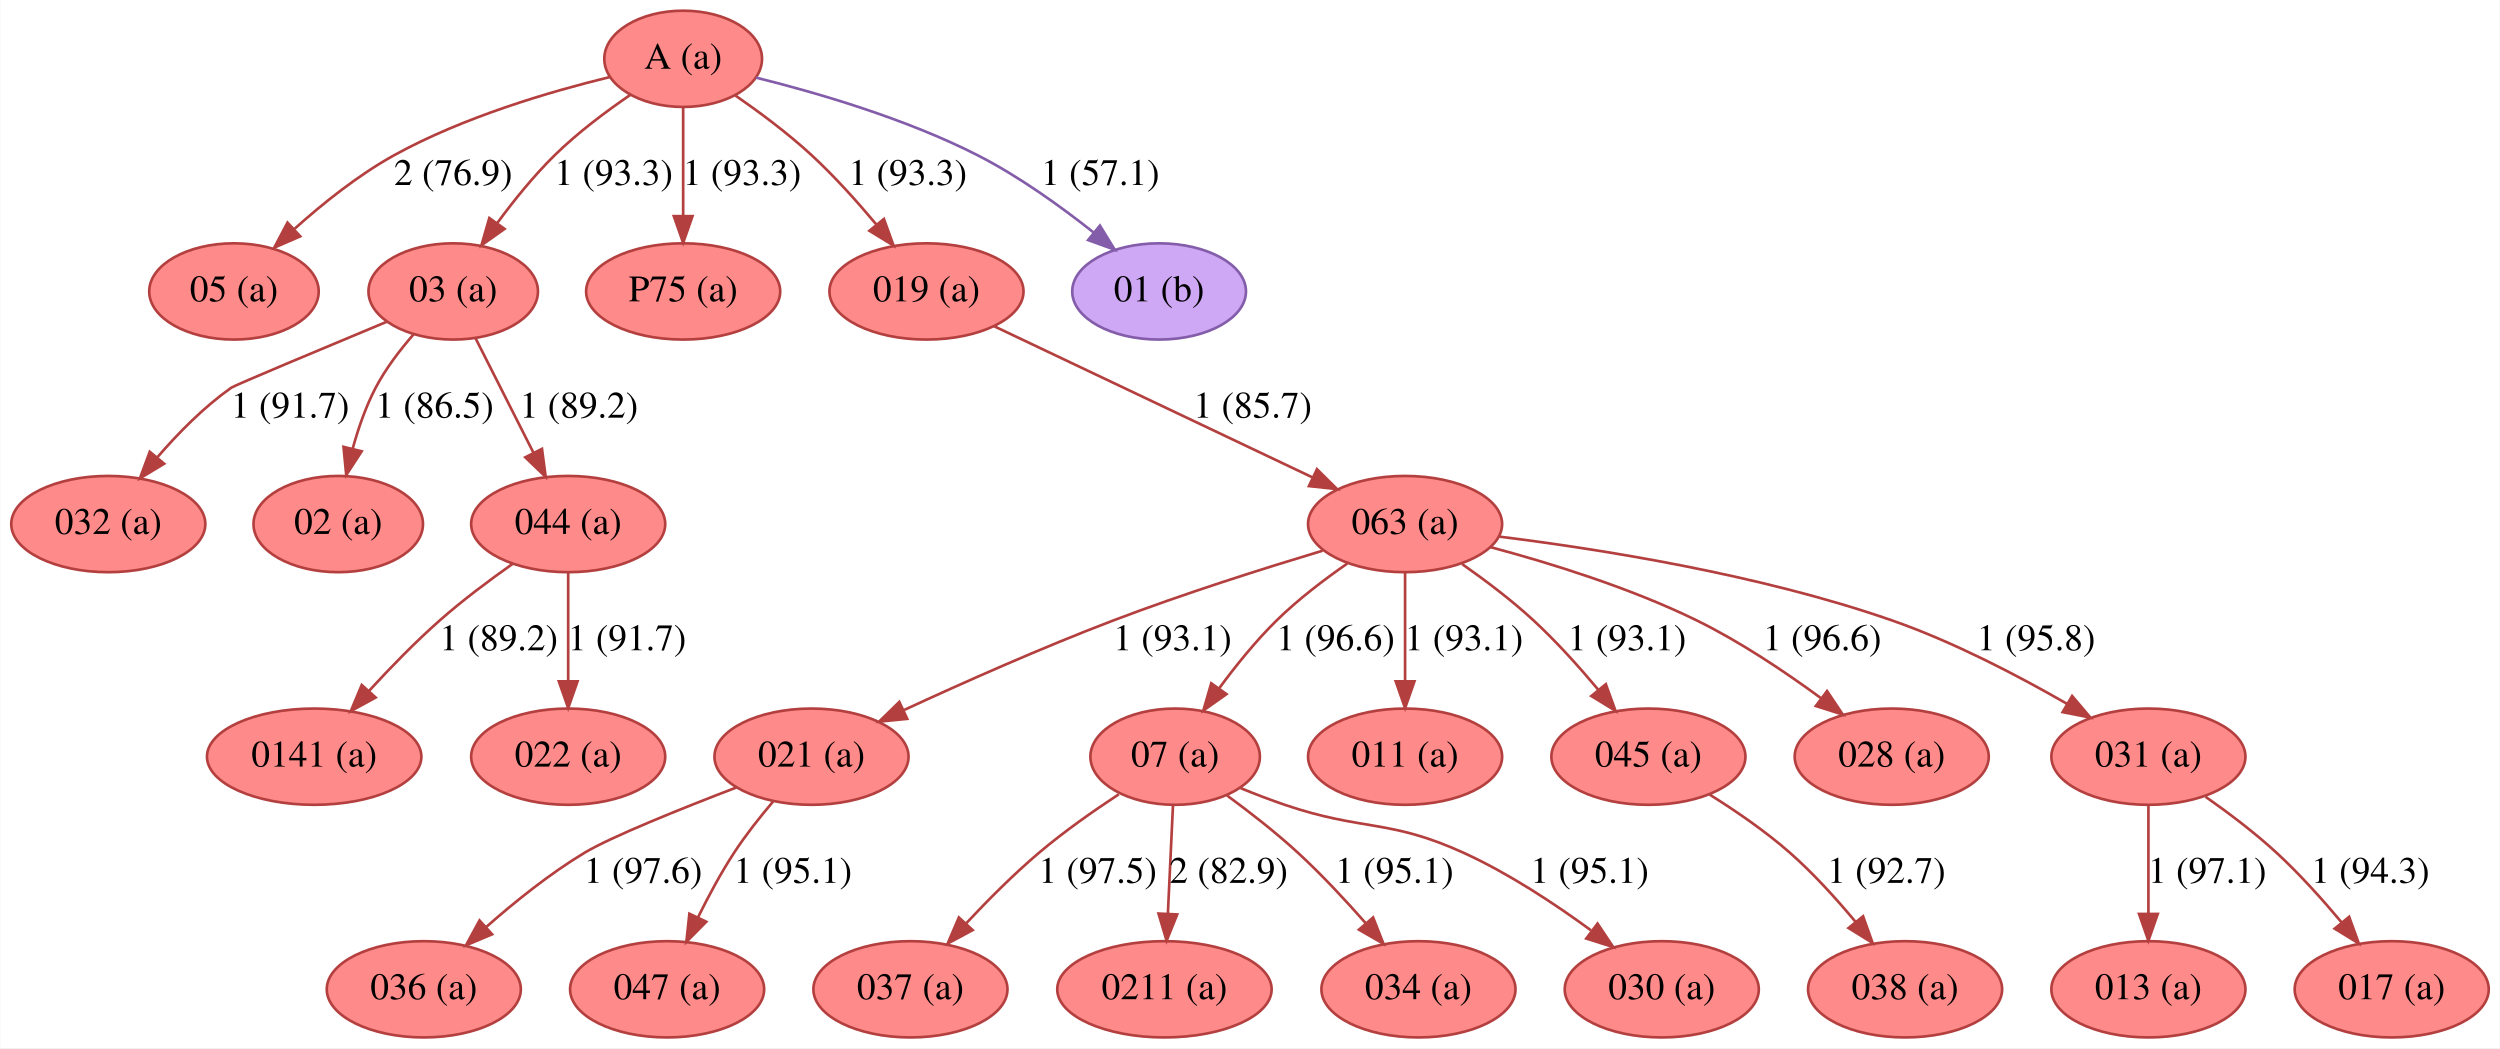
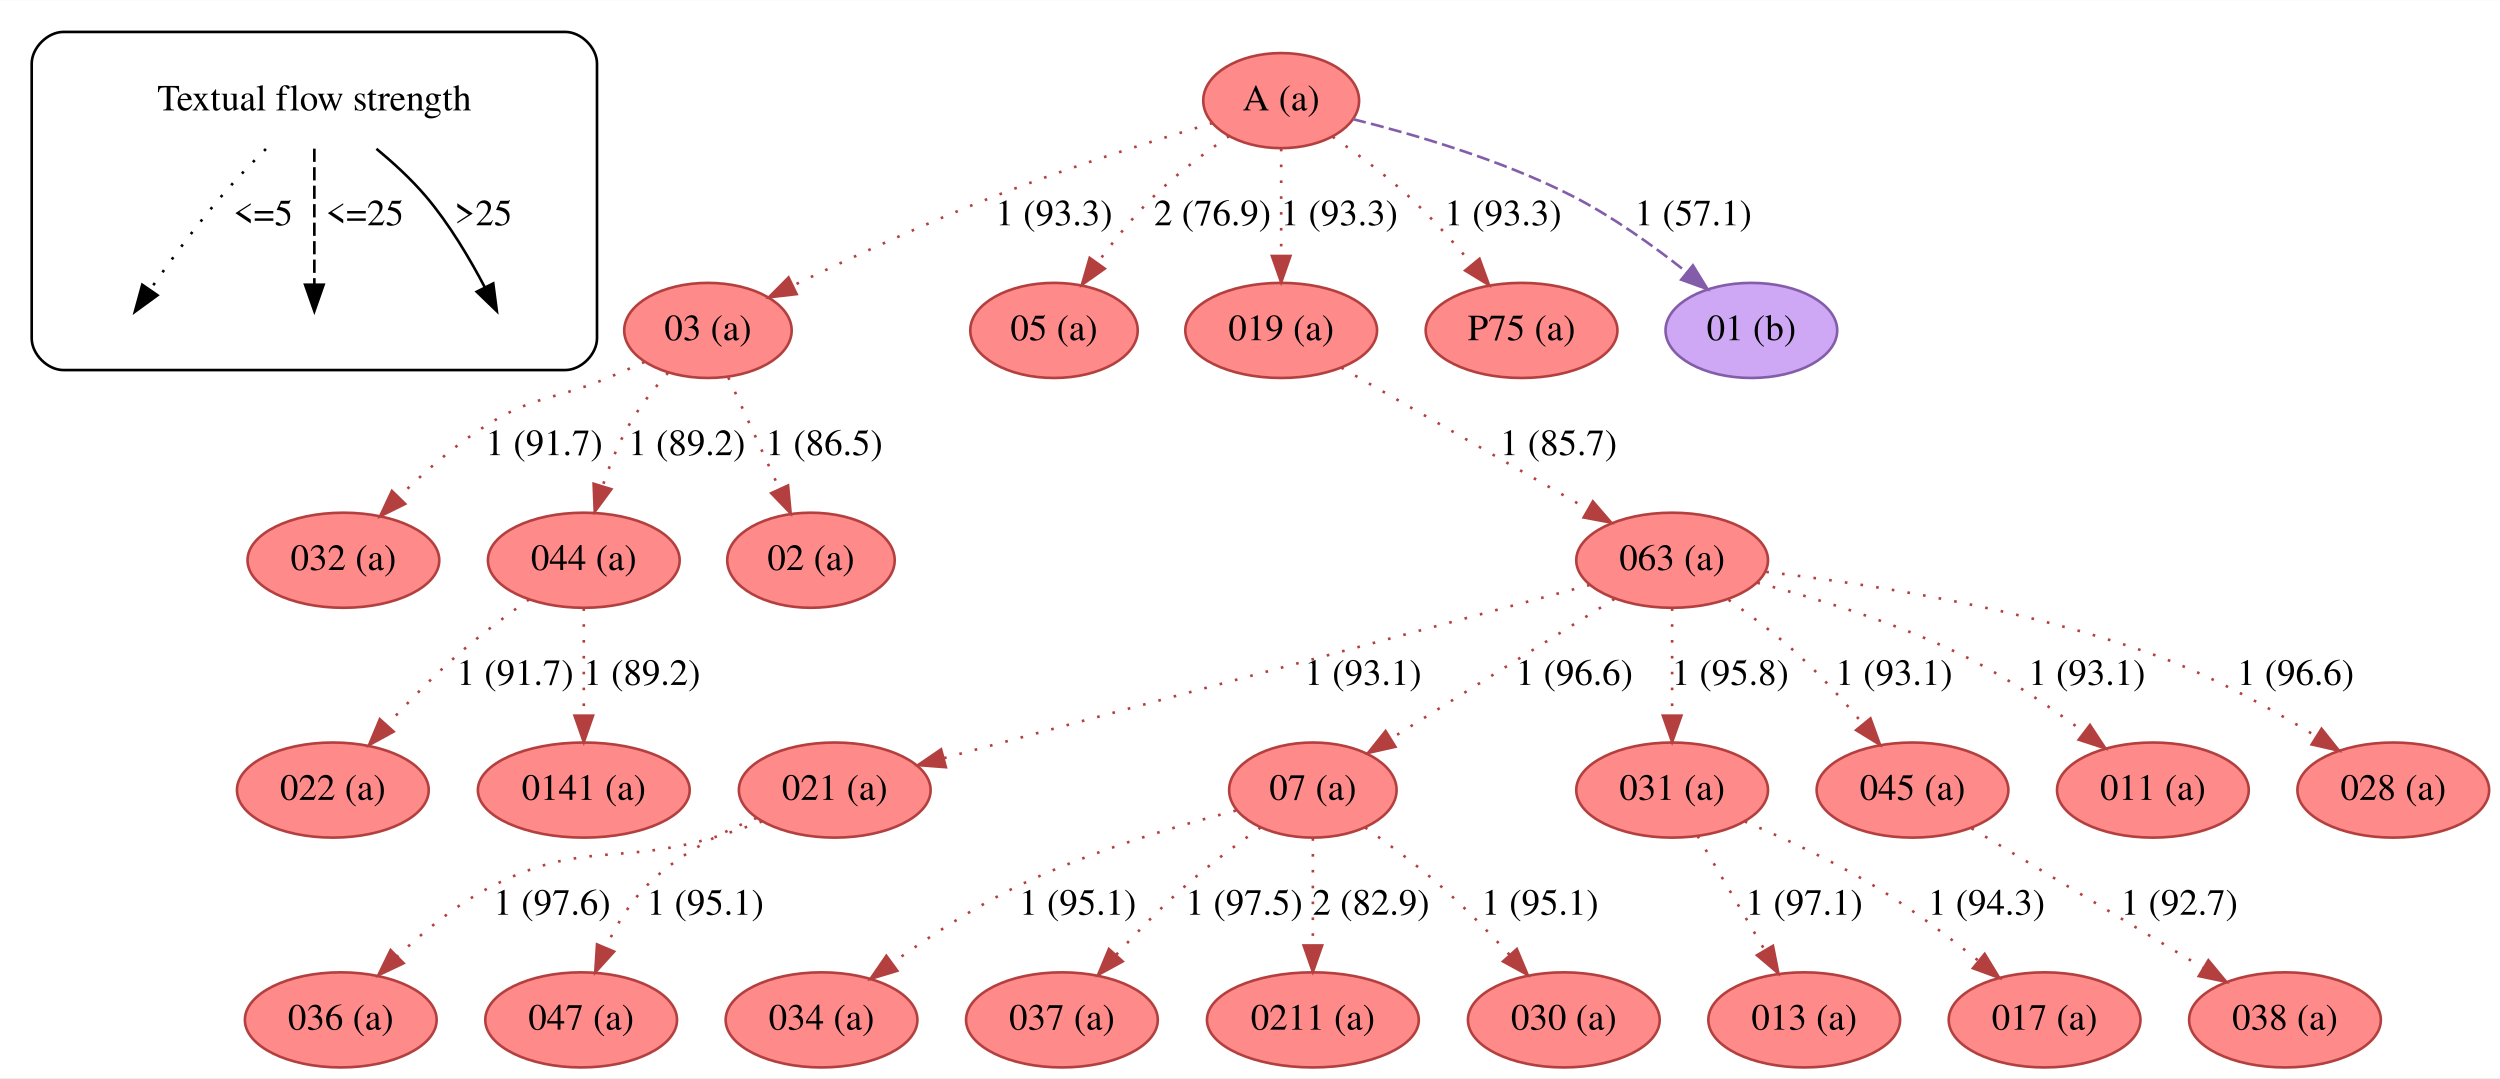
- <svg xmlns="http://www.w3.org/2000/svg" width="935pt" height="392pt" viewBox="0.00 0.00 934.79 392.00">
-   <g id="graph0" class="graph" transform="scale(1 1) rotate(0) translate(4 388)">
-     <polygon fill="white" stroke="none" points="-4,4 -4,-388 930.794,-388 930.794,4 -4,4" />
+ <svg xmlns="http://www.w3.org/2000/svg" width="946pt" height="408pt" viewBox="0.00 0.00 946.40 408.00">
+   <g id="graph0" class="graph" transform="scale(1 1) rotate(0) translate(4 404)">
+     <polygon fill="white" stroke="none" points="-4,4 -4,-404 942.397,-404 942.397,4 -4,4" />
+     <g id="clust1" class="cluster">
+       <path fill="none" stroke="black" d="M20,-264C20,-264 210,-264 210,-264 216,-264 222,-270 222,-276 222,-276 222,-380 222,-380 222,-386 216,-392 210,-392 210,-392 20,-392 20,-392 14,-392 8,-386 8,-380 8,-380 8,-276 8,-276 8,-270 14,-264 20,-264" />
+     </g>
    <g id="node1" class="node">
-       <ellipse fill="#ff8a8a" stroke="#b43f3f" cx="799.397" cy="-18" rx="36.294" ry="18" />
-       <text text-anchor="middle" x="799.397" y="-14.3" font-family="Times,serif" font-size="14.00">013 (a)</text>
-     </g>
-     <g id="node2" class="node">
-       <ellipse fill="#ff8a8a" stroke="#b43f3f" cx="890.397" cy="-18" rx="36.294" ry="18" />
-       <text text-anchor="middle" x="890.397" y="-14.3" font-family="Times,serif" font-size="14.00">017 (a)</text>
-     </g>
-     <g id="node3" class="node">
-       <ellipse fill="#ff8a8a" stroke="#b43f3f" cx="36.397" cy="-192" rx="36.294" ry="18" />
-       <text text-anchor="middle" x="36.397" y="-188.3" font-family="Times,serif" font-size="14.00">032 (a)</text>
-     </g>
-     <g id="node4" class="node">
-       <ellipse fill="#ff8a8a" stroke="#b43f3f" cx="299.397" cy="-105" rx="36.294" ry="18" />
-       <text text-anchor="middle" x="299.397" y="-101.3" font-family="Times,serif" font-size="14.00">021 (a)</text>
+       <text text-anchor="middle" x="115" y="-362.3" font-family="Times,serif" font-size="14.00">Textual flow strength</text>
+     </g>
+     <g id="edge1" class="edge">
+       <path fill="none" stroke="black" stroke-dasharray="1,5" d="M96.666,-347.686C91.132,-342.194 85.161,-335.989 80,-330 70.171,-318.593 60.072,-304.779 52.914,-294.563" />
+       <polygon fill="black" stroke="black" points="55.614,-292.314 47.056,-286.068 49.851,-296.288 55.614,-292.314" />
+       <text text-anchor="middle" x="95.5" y="-318.8" font-family="Times,serif" font-size="14.00">&lt;=5  </text>
+     </g>
+     <g id="edge2" class="edge">
+       <path fill="none" stroke="black" stroke-dasharray="5,2" d="M115,-347.799C115,-332.794 115,-311.174 115,-296.409" />
+       <polygon fill="black" stroke="black" points="118.5,-296.293 115,-286.293 111.5,-296.293 118.5,-296.293" />
+       <text text-anchor="middle" x="134" y="-318.8" font-family="Times,serif" font-size="14.00">  &lt;=25</text>
+     </g>
+     <g id="edge3" class="edge">
+       <path fill="none" stroke="black" d="M138.503,-347.76C144.906,-342.462 151.567,-336.344 157,-330 166.087,-319.39 174.095,-305.689 179.546,-295.313" />
+       <polygon fill="black" stroke="black" points="182.722,-296.789 184.091,-286.283 176.469,-293.642 182.722,-296.789" />
+       <text text-anchor="middle" x="179" y="-318.8" font-family="Times,serif" font-size="14.00">&gt;25</text>
+     </g>
+     <g id="node5" class="node">
+       <ellipse fill="#ff8a8a" stroke="#b43f3f" cx="312" cy="-105" rx="36.294" ry="18" />
+       <text text-anchor="middle" x="312" y="-101.3" font-family="Times,serif" font-size="14.00">021 (a)</text>
+     </g>
+     <g id="node6" class="node">
+       <ellipse fill="#ff8a8a" stroke="#b43f3f" cx="125" cy="-18" rx="36.294" ry="18" />
+       <text text-anchor="middle" x="125" y="-14.3" font-family="Times,serif" font-size="14.00">036 (a)</text>
+     </g>
+     <g id="edge4" class="edge">
+       <path fill="none" stroke="#b43f3f" stroke-dasharray="1,5" d="M284.48,-93.115C278.444,-90.929 272.048,-88.764 266,-87 229.763,-76.432 216.781,-85.842 183,-69 169.537,-62.288 156.644,-51.74 146.447,-42.06" />
+       <polygon fill="#b43f3f" stroke="#b43f3f" points="148.782,-39.446 139.21,-34.904 143.86,-44.424 148.782,-39.446" />
+       <text text-anchor="middle" x="205" y="-57.8" font-family="Times,serif" font-size="14.00">1 (97.6)</text>
+     </g>
+     <g id="node7" class="node">
+       <ellipse fill="#ff8a8a" stroke="#b43f3f" cx="216" cy="-18" rx="36.294" ry="18" />
+       <text text-anchor="middle" x="216" y="-14.3" font-family="Times,serif" font-size="14.00">047 (a)</text>
+     </g>
+     <g id="edge5" class="edge">
+       <path fill="none" stroke="#b43f3f" stroke-dasharray="1,5" d="M282.373,-94.421C268.482,-88.764 252.499,-80.434 241,-69 234.372,-62.409 229.192,-53.7 225.31,-45.4" />
+       <polygon fill="#b43f3f" stroke="#b43f3f" points="228.453,-43.847 221.339,-35.996 222.004,-46.57 228.453,-43.847" />
+       <text text-anchor="middle" x="263" y="-57.8" font-family="Times,serif" font-size="14.00">1 (95.1)</text>
    </g>
    <g id="node8" class="node">
-       <ellipse fill="#ff8a8a" stroke="#b43f3f" cx="154.397" cy="-18" rx="36.294" ry="18" />
-       <text text-anchor="middle" x="154.397" y="-14.3" font-family="Times,serif" font-size="14.00">036 (a)</text>
-     </g>
-     <g id="edge1" class="edge">
-       <path fill="none" stroke="#b43f3f" d="M271.328,-93.499C250.617,-85.554 224.373,-75.016 214.397,-69 201.443,-61.188 188.384,-50.689 177.773,-41.329" />
-       <polygon fill="#b43f3f" stroke="#b43f3f" points="179.941,-38.57 170.177,-34.456 175.244,-43.761 179.941,-38.57" />
-       <text text-anchor="middle" x="236.397" y="-57.8" font-family="Times,serif" font-size="14.00">1 (97.6)</text>
+       <ellipse fill="#ff8a8a" stroke="#b43f3f" cx="264" cy="-279" rx="31.695" ry="18" />
+       <text text-anchor="middle" x="264" y="-275.3" font-family="Times,serif" font-size="14.00">03 (a)</text>
+     </g>
+     <g id="node9" class="node">
+       <ellipse fill="#ff8a8a" stroke="#b43f3f" cx="126" cy="-192" rx="36.294" ry="18" />
+       <text text-anchor="middle" x="126" y="-188.3" font-family="Times,serif" font-size="14.00">032 (a)</text>
+     </g>
+     <g id="edge6" class="edge">
+       <path fill="none" stroke="#b43f3f" stroke-dasharray="1,5" d="M239.953,-267.034C235.339,-264.989 230.533,-262.899 226,-261 205.752,-252.515 198.601,-254.661 180,-243 168.041,-235.503 156.348,-225.166 146.918,-215.836" />
+       <polygon fill="#b43f3f" stroke="#b43f3f" points="149.375,-213.342 139.879,-208.642 144.372,-218.237 149.375,-213.342" />
+       <text text-anchor="middle" x="202" y="-231.8" font-family="Times,serif" font-size="14.00">1 (91.7)</text>
+     </g>
+     <g id="node10" class="node">
+       <ellipse fill="#ff8a8a" stroke="#b43f3f" cx="217" cy="-192" rx="36.294" ry="18" />
+       <text text-anchor="middle" x="217" y="-188.3" font-family="Times,serif" font-size="14.00">044 (a)</text>
+     </g>
+     <g id="edge7" class="edge">
+       <path fill="none" stroke="#b43f3f" stroke-dasharray="1,5" d="M248.882,-262.94C243.627,-257.088 238.043,-250.091 234,-243 229.958,-235.911 226.672,-227.708 224.105,-220.022" />
+       <polygon fill="#b43f3f" stroke="#b43f3f" points="227.418,-218.888 221.14,-210.354 220.725,-220.94 227.418,-218.888" />
+       <text text-anchor="middle" x="256" y="-231.8" font-family="Times,serif" font-size="14.00">1 (89.2)</text>
+     </g>
+     <g id="node11" class="node">
+       <ellipse fill="#ff8a8a" stroke="#b43f3f" cx="303" cy="-192" rx="31.695" ry="18" />
+       <text text-anchor="middle" x="303" y="-188.3" font-family="Times,serif" font-size="14.00">02 (a)</text>
+     </g>
+     <g id="edge8" class="edge">
+       <path fill="none" stroke="#b43f3f" stroke-dasharray="1,5" d="M271.705,-261.207C277.207,-249.216 284.715,-232.851 290.999,-219.157" />
+       <polygon fill="#b43f3f" stroke="#b43f3f" points="294.322,-220.307 295.311,-209.758 287.959,-217.388 294.322,-220.307" />
+       <text text-anchor="middle" x="308" y="-231.8" font-family="Times,serif" font-size="14.00">1 (86.5)</text>
+     </g>
+     <g id="node30" class="node">
+       <ellipse fill="#ff8a8a" stroke="#b43f3f" cx="122" cy="-105" rx="36.294" ry="18" />
+       <text text-anchor="middle" x="122" y="-101.3" font-family="Times,serif" font-size="14.00">022 (a)</text>
+     </g>
+     <g id="edge28" class="edge">
+       <path fill="none" stroke="#b43f3f" stroke-dasharray="1,5" d="M196.27,-177.159C187.564,-171.025 177.505,-163.508 169,-156 159.837,-147.911 150.469,-138.276 142.533,-129.632" />
+       <polygon fill="#b43f3f" stroke="#b43f3f" points="144.99,-127.129 135.694,-122.045 139.79,-131.816 144.99,-127.129" />
+       <text text-anchor="middle" x="191" y="-144.8" font-family="Times,serif" font-size="14.00">1 (91.7)</text>
+     </g>
+     <g id="node31" class="node">
+       <ellipse fill="#ff8a8a" stroke="#b43f3f" cx="217" cy="-105" rx="40.094" ry="18" />
+       <text text-anchor="middle" x="217" y="-101.3" font-family="Times,serif" font-size="14.00">0141 (a)</text>
+     </g>
+     <g id="edge29" class="edge">
+       <path fill="none" stroke="#b43f3f" stroke-dasharray="1,5" d="M217,-173.799C217,-162.163 217,-146.548 217,-133.237" />
+       <polygon fill="#b43f3f" stroke="#b43f3f" points="220.5,-133.175 217,-123.175 213.5,-133.175 220.5,-133.175" />
+       <text text-anchor="middle" x="239" y="-144.8" font-family="Times,serif" font-size="14.00">1 (89.2)</text>
+     </g>
+     <g id="node12" class="node">
+       <ellipse fill="#ff8a8a" stroke="#b43f3f" cx="493" cy="-105" rx="31.695" ry="18" />
+       <text text-anchor="middle" x="493" y="-101.3" font-family="Times,serif" font-size="14.00">07 (a)</text>
+     </g>
+     <g id="node13" class="node">
+       <ellipse fill="#ff8a8a" stroke="#b43f3f" cx="307" cy="-18" rx="36.294" ry="18" />
+       <text text-anchor="middle" x="307" y="-14.3" font-family="Times,serif" font-size="14.00">034 (a)</text>
+     </g>
+     <g id="edge9" class="edge">
+       <path fill="none" stroke="#b43f3f" stroke-dasharray="1,5" d="M463.867,-97.226C440.968,-91.337 408.606,-81.745 382,-69 365.053,-60.882 347.503,-49.379 333.645,-39.452" />
+       <polygon fill="#b43f3f" stroke="#b43f3f" points="335.669,-36.597 325.531,-33.52 331.538,-42.248 335.669,-36.597" />
+       <text text-anchor="middle" x="404" y="-57.8" font-family="Times,serif" font-size="14.00">1 (95.1)</text>
+     </g>
+     <g id="node14" class="node">
+       <ellipse fill="#ff8a8a" stroke="#b43f3f" cx="398" cy="-18" rx="36.294" ry="18" />
+       <text text-anchor="middle" x="398" y="-14.3" font-family="Times,serif" font-size="14.00">037 (a)</text>
+     </g>
+     <g id="edge10" class="edge">
+       <path fill="none" stroke="#b43f3f" stroke-dasharray="1,5" d="M473.214,-90.822C464.297,-84.572 453.815,-76.781 445,-69 435.837,-60.911 426.469,-51.276 418.533,-42.632" />
+       <polygon fill="#b43f3f" stroke="#b43f3f" points="420.99,-40.13 411.694,-35.045 415.79,-44.816 420.99,-40.13" />
+       <text text-anchor="middle" x="467" y="-57.8" font-family="Times,serif" font-size="14.00">1 (97.5)</text>
+     </g>
+     <g id="node15" class="node">
+       <ellipse fill="#ff8a8a" stroke="#b43f3f" cx="493" cy="-18" rx="40.094" ry="18" />
+       <text text-anchor="middle" x="493" y="-14.3" font-family="Times,serif" font-size="14.00">0211 (a)</text>
+     </g>
+     <g id="edge11" class="edge">
+       <path fill="none" stroke="#b43f3f" stroke-dasharray="1,5" d="M493,-86.799C493,-75.163 493,-59.548 493,-46.237" />
+       <polygon fill="#b43f3f" stroke="#b43f3f" points="496.5,-46.175 493,-36.175 489.5,-46.175 496.5,-46.175" />
+       <text text-anchor="middle" x="515" y="-57.8" font-family="Times,serif" font-size="14.00">2 (82.9)</text>
+     </g>
+     <g id="node16" class="node">
+       <ellipse fill="#ff8a8a" stroke="#b43f3f" cx="588" cy="-18" rx="36.294" ry="18" />
+       <text text-anchor="middle" x="588" y="-14.3" font-family="Times,serif" font-size="14.00">030 (a)</text>
+     </g>
+     <g id="edge12" class="edge">
+       <path fill="none" stroke="#b43f3f" stroke-dasharray="1,5" d="M512.786,-90.822C521.703,-84.572 532.185,-76.781 541,-69 550.163,-60.911 559.531,-51.276 567.467,-42.632" />
+       <polygon fill="#b43f3f" stroke="#b43f3f" points="570.21,-44.816 574.306,-35.045 565.01,-40.13 570.21,-44.816" />
+       <text text-anchor="middle" x="579" y="-57.8" font-family="Times,serif" font-size="14.00">1 (95.1)</text>
+     </g>
+     <g id="node17" class="node">
+       <ellipse fill="#ff8a8a" stroke="#b43f3f" cx="629" cy="-105" rx="36.294" ry="18" />
+       <text text-anchor="middle" x="629" y="-101.3" font-family="Times,serif" font-size="14.00">031 (a)</text>
+     </g>
+     <g id="node18" class="node">
+       <ellipse fill="#ff8a8a" stroke="#b43f3f" cx="679" cy="-18" rx="36.294" ry="18" />
+       <text text-anchor="middle" x="679" y="-14.3" font-family="Times,serif" font-size="14.00">013 (a)</text>
+     </g>
+     <g id="edge13" class="edge">
+       <path fill="none" stroke="#b43f3f" stroke-dasharray="1,5" d="M638.641,-87.611C645.857,-75.343 655.861,-58.336 664.103,-44.324" />
+       <polygon fill="#b43f3f" stroke="#b43f3f" points="667.165,-46.023 669.218,-35.629 661.131,-42.473 667.165,-46.023" />
+       <text text-anchor="middle" x="679" y="-57.8" font-family="Times,serif" font-size="14.00">1 (97.1)</text>
+     </g>
+     <g id="node19" class="node">
+       <ellipse fill="#ff8a8a" stroke="#b43f3f" cx="770" cy="-18" rx="36.294" ry="18" />
+       <text text-anchor="middle" x="770" y="-14.3" font-family="Times,serif" font-size="14.00">017 (a)</text>
+     </g>
+     <g id="edge14" class="edge">
+       <path fill="none" stroke="#b43f3f" stroke-dasharray="1,5" d="M656.485,-93.111C671.271,-86.82 689.584,-78.317 705,-69 718.825,-60.645 733.163,-49.874 744.844,-40.47" />
+       <polygon fill="#b43f3f" stroke="#b43f3f" points="747.321,-42.965 752.835,-33.918 742.883,-37.552 747.321,-42.965" />
+       <text text-anchor="middle" x="748" y="-57.8" font-family="Times,serif" font-size="14.00">1 (94.3)</text>
+     </g>
+     <g id="node20" class="node">
+       <ellipse fill="#ff8a8a" stroke="#b43f3f" cx="629" cy="-192" rx="36.294" ry="18" />
+       <text text-anchor="middle" x="629" y="-188.3" font-family="Times,serif" font-size="14.00">063 (a)</text>
+     </g>
+     <g id="edge15" class="edge">
+       <path fill="none" stroke="#b43f3f" stroke-dasharray="1,5" d="M597.737,-182.617C540.209,-167.192 417.594,-134.314 353.297,-117.073" />
+       <polygon fill="#b43f3f" stroke="#b43f3f" points="354.062,-113.655 343.497,-114.446 352.249,-120.416 354.062,-113.655" />
+       <text text-anchor="middle" x="512" y="-144.8" font-family="Times,serif" font-size="14.00">1 (93.1)</text>
+     </g>
+     <g id="edge16" class="edge">
+       <path fill="none" stroke="#b43f3f" stroke-dasharray="1,5" d="M607.149,-177.343C584.178,-162.986 547.904,-140.315 522.425,-124.391" />
+       <polygon fill="#b43f3f" stroke="#b43f3f" points="524.238,-121.397 513.903,-119.065 520.528,-127.333 524.238,-121.397" />
+       <text text-anchor="middle" x="592" y="-144.8" font-family="Times,serif" font-size="14.00">1 (96.6)</text>
+     </g>
+     <g id="edge17" class="edge">
+       <path fill="none" stroke="#b43f3f" stroke-dasharray="1,5" d="M629,-173.799C629,-162.163 629,-146.548 629,-133.237" />
+       <polygon fill="#b43f3f" stroke="#b43f3f" points="632.5,-133.175 629,-123.175 625.5,-133.175 632.5,-133.175" />
+       <text text-anchor="middle" x="651" y="-144.8" font-family="Times,serif" font-size="14.00">1 (95.8)</text>
+     </g>
+     <g id="node21" class="node">
+       <ellipse fill="#ff8a8a" stroke="#b43f3f" cx="720" cy="-105" rx="36.294" ry="18" />
+       <text text-anchor="middle" x="720" y="-101.3" font-family="Times,serif" font-size="14.00">045 (a)</text>
+     </g>
+     <g id="edge18" class="edge">
+       <path fill="none" stroke="#b43f3f" stroke-dasharray="1,5" d="M650.372,-177.006C658.992,-170.963 668.814,-163.554 677,-156 685.544,-148.115 694.076,-138.619 701.26,-130.029" />
+       <polygon fill="#b43f3f" stroke="#b43f3f" points="704.077,-132.113 707.692,-122.155 698.656,-127.685 704.077,-132.113" />
+       <text text-anchor="middle" x="713" y="-144.8" font-family="Times,serif" font-size="14.00">1 (93.1)</text>
+     </g>
+     <g id="node22" class="node">
+       <ellipse fill="#ff8a8a" stroke="#b43f3f" cx="811" cy="-105" rx="36.294" ry="18" />
+       <text text-anchor="middle" x="811" y="-101.3" font-family="Times,serif" font-size="14.00">011 (a)</text>
+     </g>
+     <g id="edge19" class="edge">
+       <path fill="none" stroke="#b43f3f" stroke-dasharray="1,5" d="M661.267,-183.461C683.727,-177.566 714.009,-168.305 739,-156 755.128,-148.059 771.702,-136.801 784.877,-126.977" />
+       <polygon fill="#b43f3f" stroke="#b43f3f" points="787.176,-129.626 793.004,-120.778 782.931,-124.06 787.176,-129.626" />
+       <text text-anchor="middle" x="786" y="-144.8" font-family="Times,serif" font-size="14.00">1 (93.1)</text>
+     </g>
+     <g id="node23" class="node">
+       <ellipse fill="#ff8a8a" stroke="#b43f3f" cx="902" cy="-105" rx="36.294" ry="18" />
+       <text text-anchor="middle" x="902" y="-101.3" font-family="Times,serif" font-size="14.00">028 (a)</text>
+     </g>
+     <g id="edge20" class="edge">
+       <path fill="none" stroke="#b43f3f" stroke-dasharray="1,5" d="M664.629,-187.578C702.17,-183.197 762.588,-173.927 812,-156 833.266,-148.285 855.502,-135.977 872.552,-125.504" />
+       <polygon fill="#b43f3f" stroke="#b43f3f" points="874.844,-128.197 881.451,-119.915 871.121,-122.269 874.844,-128.197" />
+       <text text-anchor="middle" x="865" y="-144.8" font-family="Times,serif" font-size="14.00">1 (96.6)</text>
    </g>
    <g id="node24" class="node">
-       <ellipse fill="#ff8a8a" stroke="#b43f3f" cx="245.397" cy="-18" rx="36.294" ry="18" />
-       <text text-anchor="middle" x="245.397" y="-14.3" font-family="Times,serif" font-size="14.00">047 (a)</text>
-     </g>
-     <g id="edge2" class="edge">
-       <path fill="none" stroke="#b43f3f" d="M285.016,-88.213C280.075,-82.397 274.707,-75.61 270.397,-69 265.498,-61.486 260.878,-52.881 256.974,-44.952" />
-       <polygon fill="#b43f3f" stroke="#b43f3f" points="260.047,-43.265 252.596,-35.733 253.724,-46.268 260.047,-43.265" />
-       <text text-anchor="middle" x="292.397" y="-57.8" font-family="Times,serif" font-size="14.00">1 (95.1)</text>
-     </g>
-     <g id="node5" class="node">
-       <ellipse fill="#ff8a8a" stroke="#b43f3f" cx="336.397" cy="-18" rx="36.294" ry="18" />
-       <text text-anchor="middle" x="336.397" y="-14.3" font-family="Times,serif" font-size="14.00">037 (a)</text>
-     </g>
-     <g id="node6" class="node">
-       <ellipse fill="#ff8a8a" stroke="#b43f3f" cx="83.397" cy="-279" rx="31.695" ry="18" />
-       <text text-anchor="middle" x="83.397" y="-275.3" font-family="Times,serif" font-size="14.00">05 (a)</text>
-     </g>
-     <g id="node7" class="node">
-       <ellipse fill="#ff8a8a" stroke="#b43f3f" cx="122.397" cy="-192" rx="31.695" ry="18" />
-       <text text-anchor="middle" x="122.397" y="-188.3" font-family="Times,serif" font-size="14.00">02 (a)</text>
-     </g>
-     <g id="node9" class="node">
-       <ellipse fill="#ff8a8a" stroke="#b43f3f" cx="435.397" cy="-105" rx="31.695" ry="18" />
-       <text text-anchor="middle" x="435.397" y="-101.3" font-family="Times,serif" font-size="14.00">07 (a)</text>
-     </g>
-     <g id="edge6" class="edge">
-       <path fill="none" stroke="#b43f3f" d="M414.346,-90.951C404.866,-84.727 393.731,-76.921 384.397,-69 374.984,-61.013 365.406,-51.397 357.308,-42.741" />
-       <polygon fill="#b43f3f" stroke="#b43f3f" points="359.672,-40.14 350.334,-35.136 354.513,-44.871 359.672,-40.14" />
-       <text text-anchor="middle" x="406.397" y="-57.8" font-family="Times,serif" font-size="14.00">1 (97.5)</text>
-     </g>
-     <g id="node16" class="node">
-       <ellipse fill="#ff8a8a" stroke="#b43f3f" cx="431.397" cy="-18" rx="40.094" ry="18" />
-       <text text-anchor="middle" x="431.397" y="-14.3" font-family="Times,serif" font-size="14.00">0211 (a)</text>
-     </g>
-     <g id="edge5" class="edge">
-       <path fill="none" stroke="#b43f3f" d="M434.587,-86.799C434.04,-75.163 433.305,-59.548 432.679,-46.237" />
-       <polygon fill="#b43f3f" stroke="#b43f3f" points="436.171,-46 432.205,-36.175 429.179,-46.329 436.171,-46" />
-       <text text-anchor="middle" x="455.397" y="-57.8" font-family="Times,serif" font-size="14.00">2 (82.9)</text>
-     </g>
-     <g id="node17" class="node">
-       <ellipse fill="#ff8a8a" stroke="#b43f3f" cx="526.397" cy="-18" rx="36.294" ry="18" />
-       <text text-anchor="middle" x="526.397" y="-14.3" font-family="Times,serif" font-size="14.00">034 (a)</text>
-     </g>
-     <g id="edge4" class="edge">
-       <path fill="none" stroke="#b43f3f" d="M454.839,-90.463C463.291,-84.264 473.129,-76.613 481.397,-69 490.211,-60.884 499.187,-51.243 506.781,-42.602" />
-       <polygon fill="#b43f3f" stroke="#b43f3f" points="509.439,-44.879 513.321,-35.021 504.139,-40.306 509.439,-44.879" />
-       <text text-anchor="middle" x="517.397" y="-57.8" font-family="Times,serif" font-size="14.00">1 (95.1)</text>
-     </g>
-     <g id="node21" class="node">
-       <ellipse fill="#ff8a8a" stroke="#b43f3f" cx="617.397" cy="-18" rx="36.294" ry="18" />
-       <text text-anchor="middle" x="617.397" y="-14.3" font-family="Times,serif" font-size="14.00">030 (a)</text>
-     </g>
-     <g id="edge3" class="edge">
-       <path fill="none" stroke="#b43f3f" d="M459.914,-93.224C465.295,-91.031 470.998,-88.836 476.397,-87 505.589,-77.074 515.349,-81.807 543.397,-69 560.173,-61.34 577.335,-50.004 590.903,-40.062" />
-       <polygon fill="#b43f3f" stroke="#b43f3f" points="593.367,-42.587 599.259,-33.782 589.162,-36.991 593.367,-42.587" />
-       <text text-anchor="middle" x="590.397" y="-57.8" font-family="Times,serif" font-size="14.00">1 (95.1)</text>
-     </g>
-     <g id="node10" class="node">
-       <ellipse fill="#ff8a8a" stroke="#b43f3f" cx="165.397" cy="-279" rx="31.695" ry="18" />
-       <text text-anchor="middle" x="165.397" y="-275.3" font-family="Times,serif" font-size="14.00">03 (a)</text>
-     </g>
-     <g id="edge8" class="edge">
-       <path fill="none" stroke="#b43f3f" d="M140.567,-267.677C116.585,-257.685 83.692,-243.911 82.397,-243 72.204,-235.83 62.589,-226.061 54.811,-217.06" />
-       <polygon fill="#b43f3f" stroke="#b43f3f" points="57.297,-214.574 48.221,-209.107 51.906,-219.04 57.297,-214.574" />
-       <text text-anchor="middle" x="104.397" y="-231.8" font-family="Times,serif" font-size="14.00">1 (91.7)</text>
-     </g>
-     <g id="edge9" class="edge">
-       <path fill="none" stroke="#b43f3f" d="M150.594,-262.982C145.494,-257.135 140.131,-250.13 136.397,-243 132.716,-235.973 129.912,-227.869 127.816,-220.258" />
-       <polygon fill="#b43f3f" stroke="#b43f3f" points="131.163,-219.212 125.382,-210.334 124.365,-220.88 131.163,-219.212" />
-       <text text-anchor="middle" x="158.397" y="-231.8" font-family="Times,serif" font-size="14.00">1 (86.5)</text>
+       <ellipse fill="#ff8a8a" stroke="#b43f3f" cx="861" cy="-18" rx="36.294" ry="18" />
+       <text text-anchor="middle" x="861" y="-14.3" font-family="Times,serif" font-size="14.00">038 (a)</text>
+     </g>
+     <g id="edge21" class="edge">
+       <path fill="none" stroke="#b43f3f" stroke-dasharray="1,5" d="M742.342,-90.531C765.959,-76.294 803.388,-53.73 829.886,-37.756" />
+       <polygon fill="#b43f3f" stroke="#b43f3f" points="832.005,-40.566 838.763,-32.406 828.391,-34.571 832.005,-40.566" />
+       <text text-anchor="middle" x="821" y="-57.8" font-family="Times,serif" font-size="14.00">1 (92.7)</text>
    </g>
    <g id="node25" class="node">
-       <ellipse fill="#ff8a8a" stroke="#b43f3f" cx="208.397" cy="-192" rx="36.294" ry="18" />
-       <text text-anchor="middle" x="208.397" y="-188.3" font-family="Times,serif" font-size="14.00">044 (a)</text>
-     </g>
-     <g id="edge7" class="edge">
-       <path fill="none" stroke="#b43f3f" d="M173.688,-261.611C179.835,-249.46 188.334,-232.66 195.383,-218.725" />
-       <polygon fill="#b43f3f" stroke="#b43f3f" points="198.594,-220.132 199.985,-209.629 192.347,-216.972 198.594,-220.132" />
-       <text text-anchor="middle" x="212.397" y="-231.8" font-family="Times,serif" font-size="14.00">1 (89.2)</text>
-     </g>
-     <g id="node11" class="node">
-       <ellipse fill="#ff8a8a" stroke="#b43f3f" cx="251.397" cy="-279" rx="36.294" ry="18" />
-       <text text-anchor="middle" x="251.397" y="-275.3" font-family="Times,serif" font-size="14.00">P75 (a)</text>
-     </g>
-     <g id="node12" class="node">
-       <ellipse fill="#ff8a8a" stroke="#b43f3f" cx="708.397" cy="-18" rx="36.294" ry="18" />
-       <text text-anchor="middle" x="708.397" y="-14.3" font-family="Times,serif" font-size="14.00">038 (a)</text>
-     </g>
-     <g id="node13" class="node">
-       <ellipse fill="#ff8a8a" stroke="#b43f3f" cx="251.397" cy="-366" rx="29.497" ry="18" />
-       <text text-anchor="middle" x="251.397" y="-362.3" font-family="Times,serif" font-size="14.00">A (a)</text>
-     </g>
-     <g id="edge11" class="edge">
-       <path fill="none" stroke="#b43f3f" d="M224.044,-359.202C201.479,-353.714 169.112,-344.184 143.397,-330 129.962,-322.589 116.681,-311.961 106.043,-302.407" />
-       <polygon fill="#b43f3f" stroke="#b43f3f" points="108.178,-299.614 98.465,-295.382 103.419,-304.747 108.178,-299.614" />
-       <text text-anchor="middle" x="165.397" y="-318.8" font-family="Times,serif" font-size="14.00">2 (76.9)</text>
-     </g>
-     <g id="edge10" class="edge">
-       <path fill="none" stroke="#b43f3f" d="M231.697,-352.561C222.596,-346.347 211.94,-338.375 203.397,-330 195.572,-322.329 188.035,-312.975 181.765,-304.442" />
-       <polygon fill="#b43f3f" stroke="#b43f3f" points="184.603,-302.394 175.954,-296.275 178.899,-306.452 184.603,-302.394" />
-       <text text-anchor="middle" x="225.397" y="-318.8" font-family="Times,serif" font-size="14.00">1 (93.3)</text>
-     </g>
-     <g id="edge13" class="edge">
-       <path fill="none" stroke="#b43f3f" d="M251.397,-347.799C251.397,-336.163 251.397,-320.548 251.397,-307.237" />
-       <polygon fill="#b43f3f" stroke="#b43f3f" points="254.897,-307.175 251.397,-297.175 247.897,-307.175 254.897,-307.175" />
-       <text text-anchor="middle" x="273.397" y="-318.8" font-family="Times,serif" font-size="14.00">1 (93.3)</text>
-     </g>
-     <g id="node14" class="node">
-       <ellipse fill="#ff8a8a" stroke="#b43f3f" cx="342.397" cy="-279" rx="36.294" ry="18" />
-       <text text-anchor="middle" x="342.397" y="-275.3" font-family="Times,serif" font-size="14.00">019 (a)</text>
-     </g>
-     <g id="edge14" class="edge">
-       <path fill="none" stroke="#b43f3f" d="M270.874,-352.326C279.925,-346.06 290.605,-338.113 299.397,-330 307.941,-322.115 316.472,-312.619 323.657,-304.029" />
-       <polygon fill="#b43f3f" stroke="#b43f3f" points="326.474,-306.113 330.089,-296.155 321.053,-301.685 326.474,-306.113" />
-       <text text-anchor="middle" x="335.397" y="-318.8" font-family="Times,serif" font-size="14.00">1 (93.3)</text>
-     </g>
-     <g id="node20" class="node">
-       <ellipse fill="#cea8f4" stroke="#835da9" cx="429.397" cy="-279" rx="32.494" ry="18" />
-       <text text-anchor="middle" x="429.397" y="-275.3" font-family="Times,serif" font-size="14.00">01 (b)</text>
-     </g>
-     <g id="edge12" class="edge">
-       <path fill="none" stroke="#835da9" d="M278.579,-358.984C301.448,-353.314 334.61,-343.642 361.397,-330 376.78,-322.166 392.406,-310.953 404.794,-301.13" />
-       <polygon fill="#835da9" stroke="#835da9" points="407.26,-303.636 412.809,-294.61 402.843,-298.205 407.26,-303.636" />
-       <text text-anchor="middle" x="407.397" y="-318.8" font-family="Times,serif" font-size="14.00">1 (57.1)</text>
+       <ellipse fill="#ff8a8a" stroke="#b43f3f" cx="481" cy="-366" rx="29.497" ry="18" />
+       <text text-anchor="middle" x="481" y="-362.3" font-family="Times,serif" font-size="14.00">A (a)</text>
+     </g>
+     <g id="edge22" class="edge">
+       <path fill="none" stroke="#b43f3f" stroke-dasharray="1,5" d="M454.953,-357.491C432.89,-350.91 400.546,-340.739 373,-330 346.641,-319.723 317.552,-306.268 296.06,-295.905" />
+       <polygon fill="#b43f3f" stroke="#b43f3f" points="297.575,-292.75 287.05,-291.527 294.515,-299.046 297.575,-292.75" />
+       <text text-anchor="middle" x="395" y="-318.8" font-family="Times,serif" font-size="14.00">1 (93.3)</text>
    </g>
    <g id="node26" class="node">
-       <ellipse fill="#ff8a8a" stroke="#b43f3f" cx="521.397" cy="-192" rx="36.294" ry="18" />
-       <text text-anchor="middle" x="521.397" y="-188.3" font-family="Times,serif" font-size="14.00">063 (a)</text>
-     </g>
-     <g id="edge15" class="edge">
-       <path fill="none" stroke="#b43f3f" d="M367.663,-266.002C398.759,-251.236 451.717,-226.088 486.633,-209.508" />
-       <polygon fill="#b43f3f" stroke="#b43f3f" points="488.438,-212.526 495.969,-205.074 485.435,-206.202 488.438,-212.526" />
-       <text text-anchor="middle" x="464.397" y="-231.8" font-family="Times,serif" font-size="14.00">1 (85.7)</text>
-     </g>
-     <g id="node15" class="node">
-       <ellipse fill="#ff8a8a" stroke="#b43f3f" cx="113.397" cy="-105" rx="40.094" ry="18" />
-       <text text-anchor="middle" x="113.397" y="-101.3" font-family="Times,serif" font-size="14.00">0141 (a)</text>
-     </g>
-     <g id="node18" class="node">
-       <ellipse fill="#ff8a8a" stroke="#b43f3f" cx="521.397" cy="-105" rx="36.294" ry="18" />
-       <text text-anchor="middle" x="521.397" y="-101.3" font-family="Times,serif" font-size="14.00">011 (a)</text>
-     </g>
-     <g id="node19" class="node">
-       <ellipse fill="#ff8a8a" stroke="#b43f3f" cx="612.397" cy="-105" rx="36.294" ry="18" />
-       <text text-anchor="middle" x="612.397" y="-101.3" font-family="Times,serif" font-size="14.00">045 (a)</text>
-     </g>
-     <g id="edge16" class="edge">
-       <path fill="none" stroke="#b43f3f" d="M635.305,-90.82C645.028,-84.744 656.212,-77.09 665.397,-69 674.121,-61.316 682.69,-51.86 689.854,-43.248" />
-       <polygon fill="#b43f3f" stroke="#b43f3f" points="692.687,-45.312 696.252,-35.335 687.243,-40.911 692.687,-45.312" />
-       <text text-anchor="middle" x="701.397" y="-57.8" font-family="Times,serif" font-size="14.00">1 (92.7)</text>
-     </g>
-     <g id="node22" class="node">
-       <ellipse fill="#ff8a8a" stroke="#b43f3f" cx="703.397" cy="-105" rx="36.294" ry="18" />
-       <text text-anchor="middle" x="703.397" y="-101.3" font-family="Times,serif" font-size="14.00">028 (a)</text>
-     </g>
-     <g id="node23" class="node">
-       <ellipse fill="#ff8a8a" stroke="#b43f3f" cx="208.397" cy="-105" rx="36.294" ry="18" />
-       <text text-anchor="middle" x="208.397" y="-101.3" font-family="Times,serif" font-size="14.00">022 (a)</text>
-     </g>
-     <g id="edge18" class="edge">
-       <path fill="none" stroke="#b43f3f" d="M187.667,-177.159C178.96,-171.025 168.902,-163.508 160.397,-156 151.233,-147.911 141.866,-138.276 133.93,-129.632" />
-       <polygon fill="#b43f3f" stroke="#b43f3f" points="136.386,-127.129 127.091,-122.045 131.187,-131.816 136.386,-127.129" />
-       <text text-anchor="middle" x="182.397" y="-144.8" font-family="Times,serif" font-size="14.00">1 (89.2)</text>
-     </g>
-     <g id="edge17" class="edge">
-       <path fill="none" stroke="#b43f3f" d="M208.397,-173.799C208.397,-162.163 208.397,-146.548 208.397,-133.237" />
-       <polygon fill="#b43f3f" stroke="#b43f3f" points="211.897,-133.175 208.397,-123.175 204.897,-133.175 211.897,-133.175" />
-       <text text-anchor="middle" x="230.397" y="-144.8" font-family="Times,serif" font-size="14.00">1 (91.7)</text>
+       <ellipse fill="#ff8a8a" stroke="#b43f3f" cx="395" cy="-279" rx="31.695" ry="18" />
+       <text text-anchor="middle" x="395" y="-275.3" font-family="Times,serif" font-size="14.00">05 (a)</text>
    </g>
    <g id="edge23" class="edge">
-       <path fill="none" stroke="#b43f3f" d="M490.557,-182.05C468.563,-175.437 438.403,-165.897 412.397,-156 385.675,-145.831 356.149,-132.698 333.982,-122.444" />
-       <polygon fill="#b43f3f" stroke="#b43f3f" points="335.199,-119.15 324.657,-118.099 332.243,-125.495 335.199,-119.15" />
-       <text text-anchor="middle" x="434.397" y="-144.8" font-family="Times,serif" font-size="14.00">1 (93.1)</text>
-     </g>
-     <g id="edge22" class="edge">
-       <path fill="none" stroke="#b43f3f" d="M499.793,-177.25C491.136,-171.245 481.351,-163.798 473.397,-156 465.572,-148.329 458.035,-138.975 451.765,-130.442" />
-       <polygon fill="#b43f3f" stroke="#b43f3f" points="454.603,-128.394 445.954,-122.275 448.899,-132.452 454.603,-128.394" />
-       <text text-anchor="middle" x="495.397" y="-144.8" font-family="Times,serif" font-size="14.00">1 (96.6)</text>
-     </g>
-     <g id="edge21" class="edge">
-       <path fill="none" stroke="#b43f3f" d="M521.397,-173.799C521.397,-162.163 521.397,-146.548 521.397,-133.237" />
-       <polygon fill="#b43f3f" stroke="#b43f3f" points="524.897,-133.175 521.397,-123.175 517.897,-133.175 524.897,-133.175" />
-       <text text-anchor="middle" x="543.397" y="-144.8" font-family="Times,serif" font-size="14.00">1 (93.1)</text>
-     </g>
-     <g id="edge19" class="edge">
-       <path fill="none" stroke="#b43f3f" d="M542.768,-177.006C551.389,-170.963 561.211,-163.554 569.397,-156 577.941,-148.115 586.472,-138.619 593.657,-130.029" />
-       <polygon fill="#b43f3f" stroke="#b43f3f" points="596.474,-132.113 600.089,-122.155 591.053,-127.685 596.474,-132.113" />
-       <text text-anchor="middle" x="604.397" y="-144.8" font-family="Times,serif" font-size="14.00">1 (93.1)</text>
-     </g>
-     <g id="edge20" class="edge">
-       <path fill="none" stroke="#b43f3f" d="M553.343,-183.368C575.586,-177.43 605.588,-168.156 630.397,-156 646.691,-148.016 663.491,-136.754 676.861,-126.939" />
-       <polygon fill="#b43f3f" stroke="#b43f3f" points="679.214,-129.55 685.111,-120.748 675.012,-123.951 679.214,-129.55" />
-       <text text-anchor="middle" x="677.397" y="-144.8" font-family="Times,serif" font-size="14.00">1 (96.6)</text>
+       <path fill="none" stroke="#b43f3f" stroke-dasharray="1,5" d="M461.3,-352.561C452.199,-346.347 441.543,-338.375 433,-330 425.175,-322.329 417.638,-312.975 411.368,-304.442" />
+       <polygon fill="#b43f3f" stroke="#b43f3f" points="414.206,-302.394 405.557,-296.275 408.503,-306.452 414.206,-302.394" />
+       <text text-anchor="middle" x="455" y="-318.8" font-family="Times,serif" font-size="14.00">2 (76.9)</text>
    </g>
    <g id="node27" class="node">
-       <ellipse fill="#ff8a8a" stroke="#b43f3f" cx="799.397" cy="-105" rx="36.294" ry="18" />
-       <text text-anchor="middle" x="799.397" y="-101.3" font-family="Times,serif" font-size="14.00">031 (a)</text>
+       <ellipse fill="#ff8a8a" stroke="#b43f3f" cx="481" cy="-279" rx="36.294" ry="18" />
+       <text text-anchor="middle" x="481" y="-275.3" font-family="Times,serif" font-size="14.00">019 (a)</text>
    </g>
    <g id="edge24" class="edge">
-       <path fill="none" stroke="#b43f3f" d="M556.736,-187.285C593.995,-182.662 654.018,-173.194 703.397,-156 726.321,-148.017 750.553,-135.36 768.937,-124.778" />
-       <polygon fill="#b43f3f" stroke="#b43f3f" points="770.866,-127.704 777.719,-119.625 767.323,-121.667 770.866,-127.704" />
-       <text text-anchor="middle" x="757.397" y="-144.8" font-family="Times,serif" font-size="14.00">1 (95.8)</text>
+       <path fill="none" stroke="#b43f3f" stroke-dasharray="1,5" d="M481,-347.799C481,-336.163 481,-320.548 481,-307.237" />
+       <polygon fill="#b43f3f" stroke="#b43f3f" points="484.5,-307.175 481,-297.175 477.5,-307.175 484.5,-307.175" />
+       <text text-anchor="middle" x="503" y="-318.8" font-family="Times,serif" font-size="14.00">1 (93.3)</text>
+     </g>
+     <g id="node28" class="node">
+       <ellipse fill="#ff8a8a" stroke="#b43f3f" cx="572" cy="-279" rx="36.294" ry="18" />
+       <text text-anchor="middle" x="572" y="-275.3" font-family="Times,serif" font-size="14.00">P75 (a)</text>
    </g>
    <g id="edge25" class="edge">
-       <path fill="none" stroke="#b43f3f" d="M799.397,-86.799C799.397,-75.163 799.397,-59.548 799.397,-46.237" />
-       <polygon fill="#b43f3f" stroke="#b43f3f" points="802.897,-46.175 799.397,-36.175 795.897,-46.175 802.897,-46.175" />
-       <text text-anchor="middle" x="821.397" y="-57.8" font-family="Times,serif" font-size="14.00">1 (97.1)</text>
+       <path fill="none" stroke="#b43f3f" stroke-dasharray="1,5" d="M500.477,-352.326C509.528,-346.06 520.208,-338.113 529,-330 537.544,-322.115 546.076,-312.619 553.26,-304.029" />
+       <polygon fill="#b43f3f" stroke="#b43f3f" points="556.077,-306.113 559.692,-296.155 550.656,-301.685 556.077,-306.113" />
+       <text text-anchor="middle" x="565" y="-318.8" font-family="Times,serif" font-size="14.00">1 (93.3)</text>
+     </g>
+     <g id="node29" class="node">
+       <ellipse fill="#cea8f4" stroke="#835da9" cx="659" cy="-279" rx="32.494" ry="18" />
+       <text text-anchor="middle" x="659" y="-275.3" font-family="Times,serif" font-size="14.00">01 (b)</text>
    </g>
    <g id="edge26" class="edge">
-       <path fill="none" stroke="#b43f3f" d="M820.768,-90.006C829.389,-83.963 839.211,-76.554 847.397,-69 855.941,-61.115 864.472,-51.619 871.657,-43.029" />
-       <polygon fill="#b43f3f" stroke="#b43f3f" points="874.474,-45.114 878.089,-35.154 869.053,-40.685 874.474,-45.114" />
-       <text text-anchor="middle" x="882.397" y="-57.8" font-family="Times,serif" font-size="14.00">1 (94.3)</text>
+       <path fill="none" stroke="#835da9" stroke-dasharray="5,2" d="M508.182,-358.984C531.051,-353.314 564.213,-343.642 591,-330 606.384,-322.166 622.01,-310.953 634.397,-301.13" />
+       <polygon fill="#835da9" stroke="#835da9" points="636.863,-303.636 642.412,-294.61 632.446,-298.205 636.863,-303.636" />
+       <text text-anchor="middle" x="637" y="-318.8" font-family="Times,serif" font-size="14.00">1 (57.1)</text>
+     </g>
+     <g id="edge27" class="edge">
+       <path fill="none" stroke="#b43f3f" stroke-dasharray="1,5" d="M503.801,-264.905C528.715,-250.596 568.817,-227.565 596.904,-211.433" />
+       <polygon fill="#b43f3f" stroke="#b43f3f" points="599.001,-214.265 605.93,-206.25 595.515,-208.195 599.001,-214.265" />
+       <text text-anchor="middle" x="586" y="-231.8" font-family="Times,serif" font-size="14.00">1 (85.7)</text>
    </g>
  </g>
</svg>
